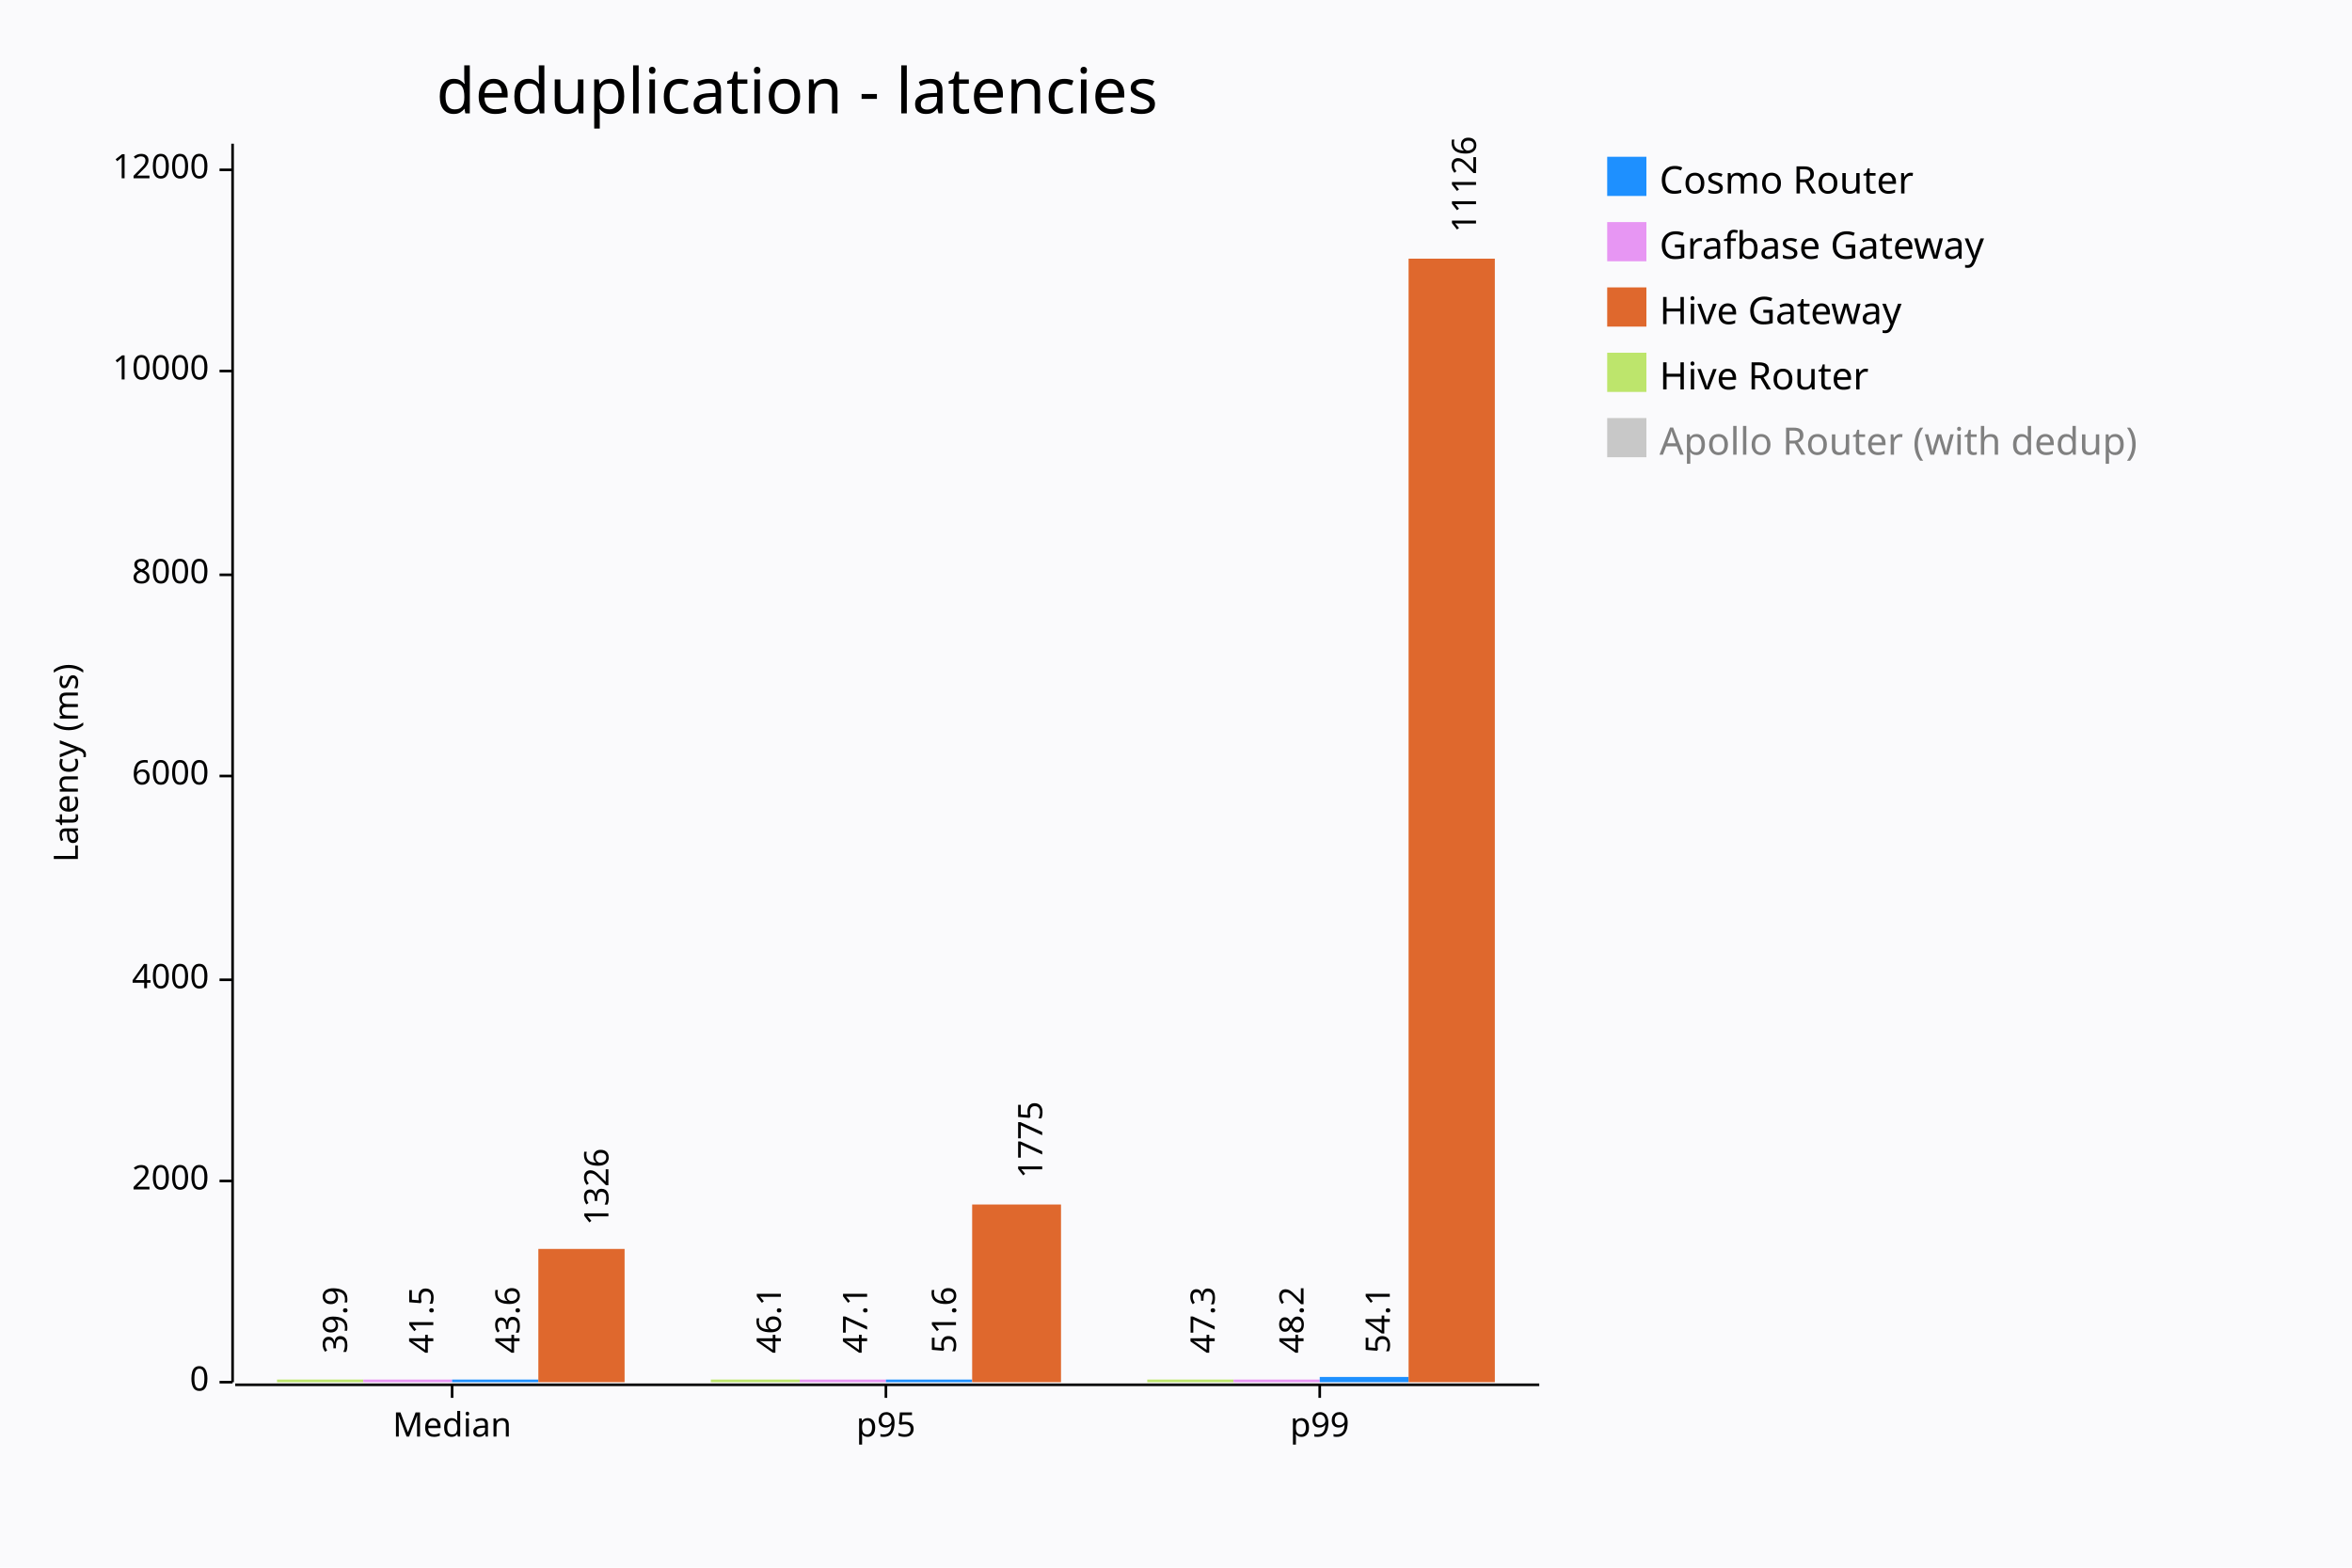
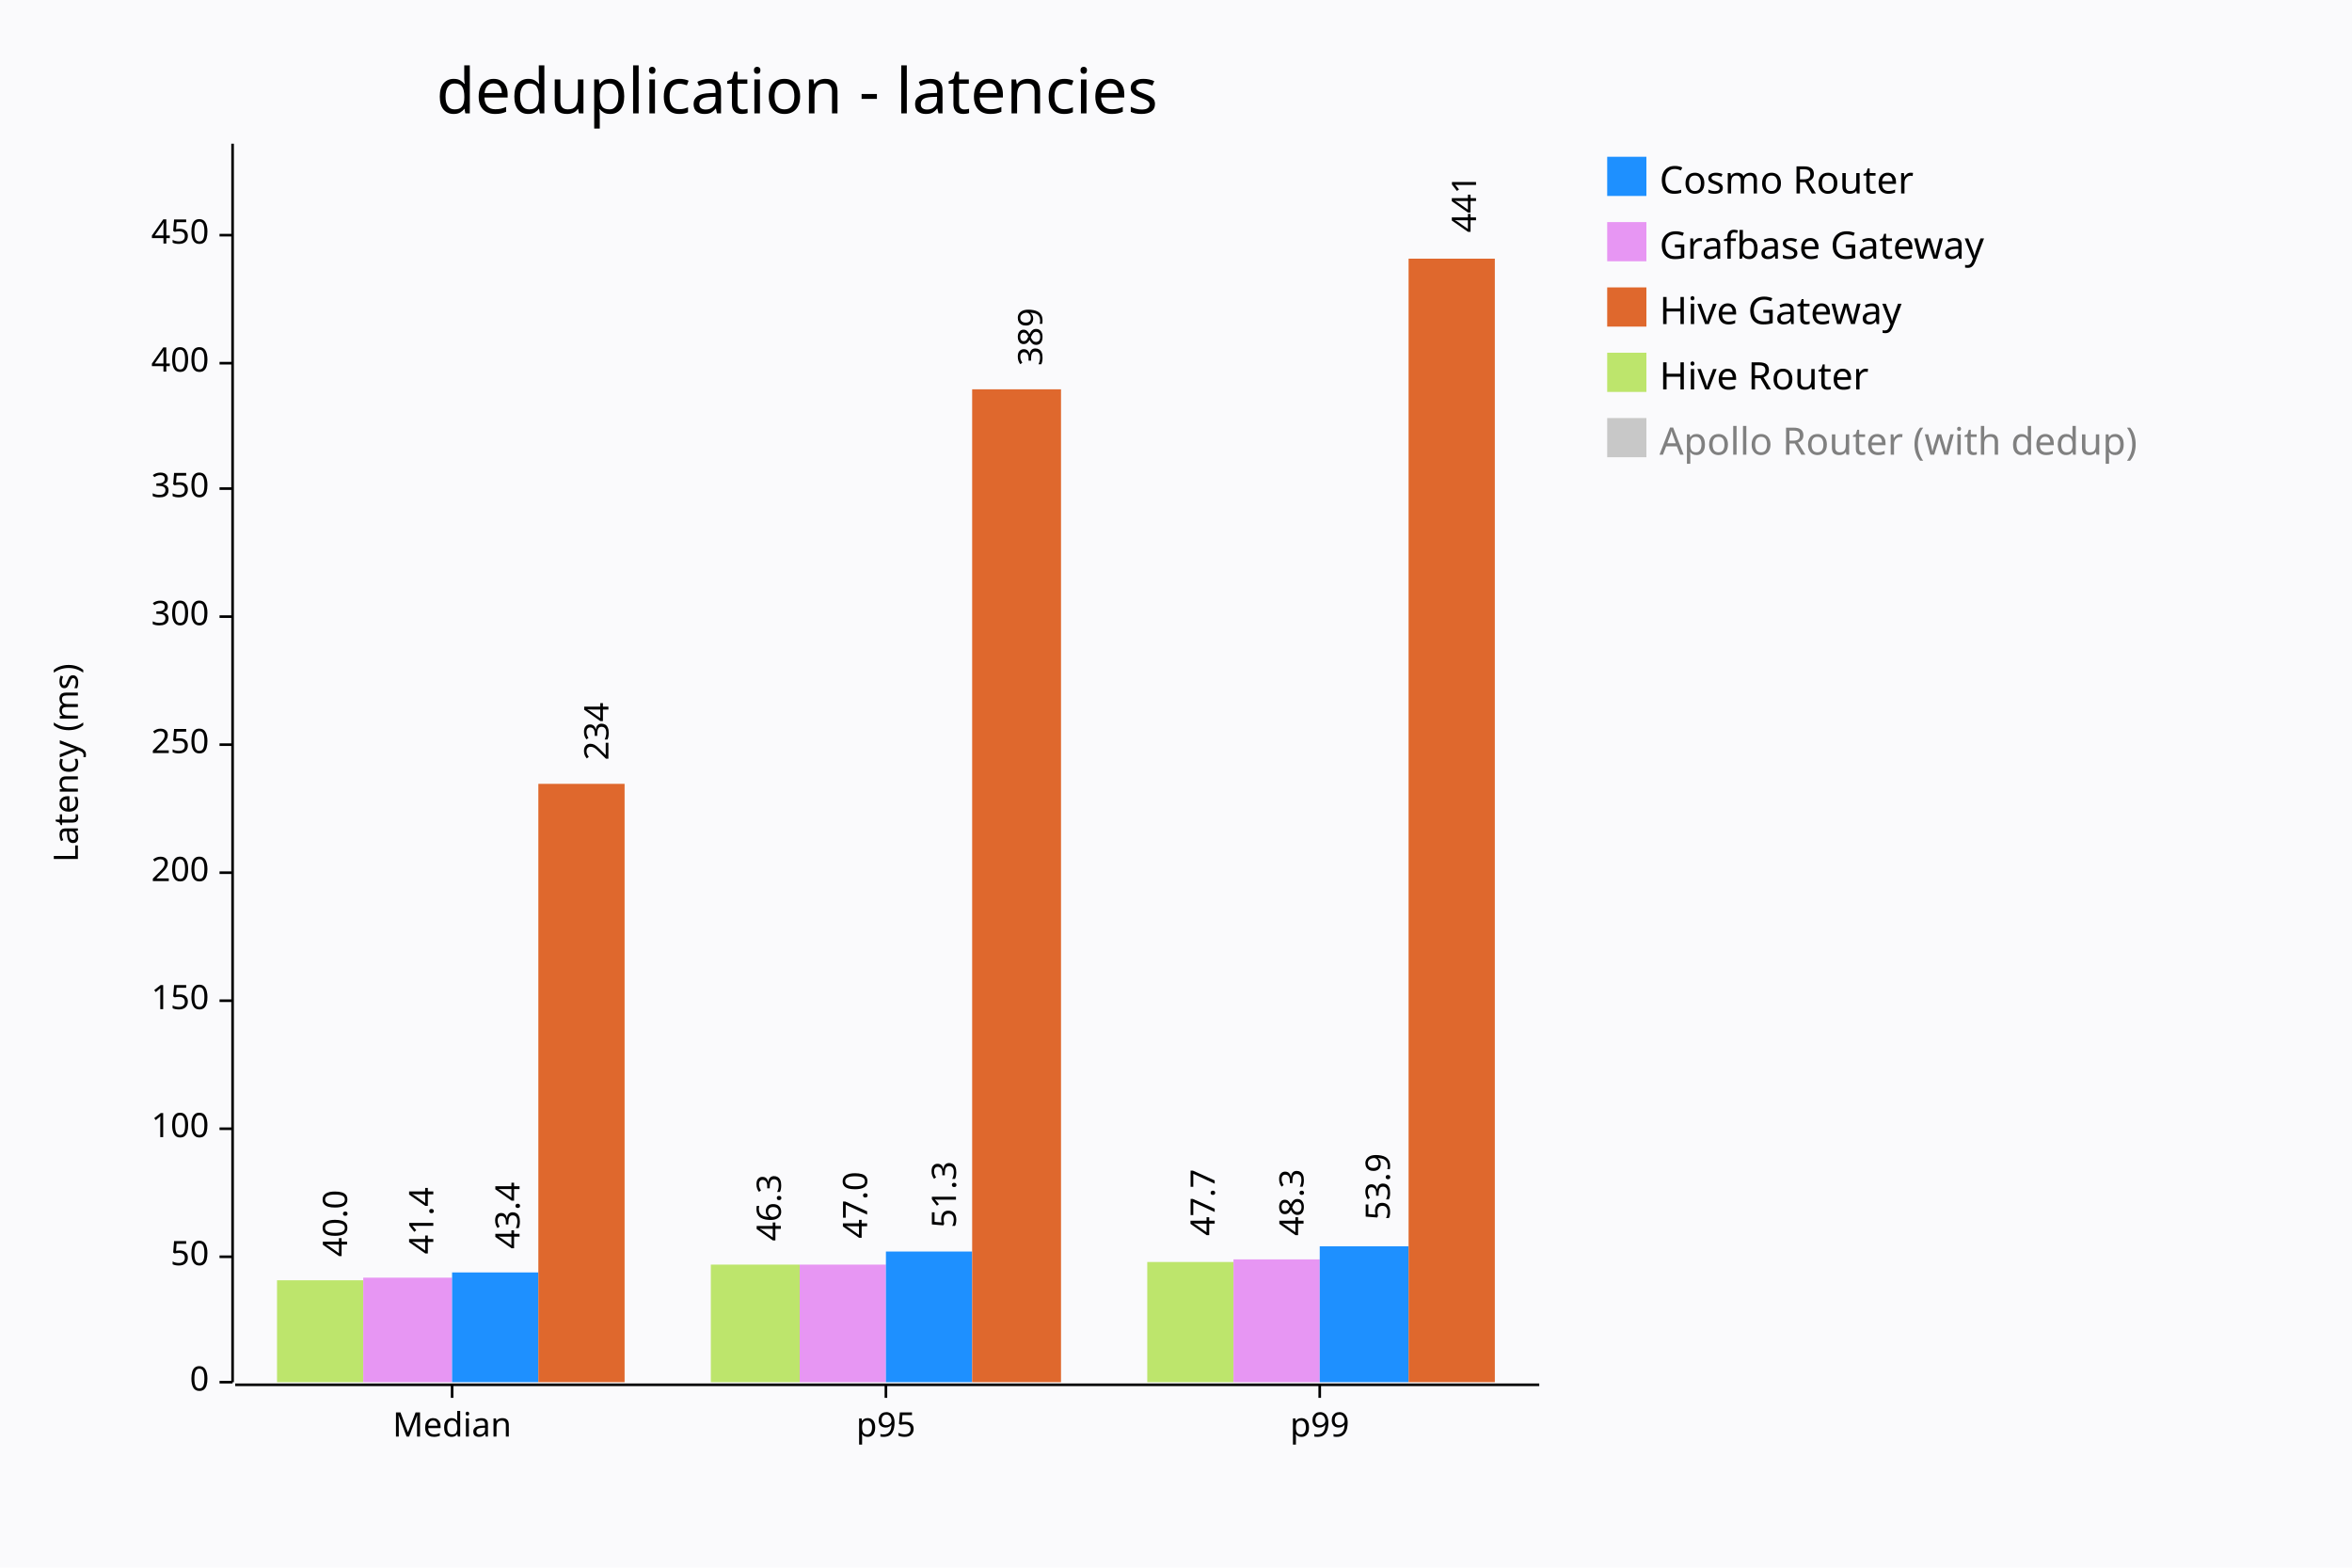
<svg xmlns="http://www.w3.org/2000/svg" width="900" height="600" viewBox="0 0 900 600">
  <rect x="0" y="0" width="900" height="600" opacity="1" fill="#FAFAFC" stroke="none" />
  <text x="305" y="25" dy="0.76em" text-anchor="middle" font-family="sans-serif" font-size="24.194" opacity="1" fill="#000000">
deduplication - latencies
</text>
  <text x="20" y="292" dy="0.76em" text-anchor="middle" font-family="sans-serif" font-size="12.903" opacity="1" fill="#000000" transform="rotate(270, 20, 292)">
Latency (ms)
</text>
  <polyline fill="none" opacity="1" stroke="#000000" stroke-width="1" points="89,55 89,529 " />
  <text x="80" y="529" dy="0.5ex" text-anchor="end" font-family="sans-serif" font-size="12.903" opacity="1" fill="#000000">
0
</text>
  <polyline fill="none" opacity="1" stroke="#000000" stroke-width="1" points="84,529 89,529 " />
-   <text x="80" y="452" dy="0.5ex" text-anchor="end" font-family="sans-serif" font-size="12.903" opacity="1" fill="#000000">
- 2000
+   <text x="80" y="481" dy="0.5ex" text-anchor="end" font-family="sans-serif" font-size="12.903" opacity="1" fill="#000000">
+ 50
</text>
-   <polyline fill="none" opacity="1" stroke="#000000" stroke-width="1" points="84,452 89,452 " />
-   <text x="80" y="375" dy="0.5ex" text-anchor="end" font-family="sans-serif" font-size="12.903" opacity="1" fill="#000000">
- 4000
+   <polyline fill="none" opacity="1" stroke="#000000" stroke-width="1" points="84,481 89,481 " />
+   <text x="80" y="432" dy="0.5ex" text-anchor="end" font-family="sans-serif" font-size="12.903" opacity="1" fill="#000000">
+ 100
</text>
-   <polyline fill="none" opacity="1" stroke="#000000" stroke-width="1" points="84,375 89,375 " />
-   <text x="80" y="297" dy="0.5ex" text-anchor="end" font-family="sans-serif" font-size="12.903" opacity="1" fill="#000000">
- 6000
+   <polyline fill="none" opacity="1" stroke="#000000" stroke-width="1" points="84,432 89,432 " />
+   <text x="80" y="383" dy="0.5ex" text-anchor="end" font-family="sans-serif" font-size="12.903" opacity="1" fill="#000000">
+ 150
</text>
-   <polyline fill="none" opacity="1" stroke="#000000" stroke-width="1" points="84,297 89,297 " />
-   <text x="80" y="220" dy="0.5ex" text-anchor="end" font-family="sans-serif" font-size="12.903" opacity="1" fill="#000000">
- 8000
+   <polyline fill="none" opacity="1" stroke="#000000" stroke-width="1" points="84,383 89,383 " />
+   <text x="80" y="334" dy="0.5ex" text-anchor="end" font-family="sans-serif" font-size="12.903" opacity="1" fill="#000000">
+ 200
</text>
-   <polyline fill="none" opacity="1" stroke="#000000" stroke-width="1" points="84,220 89,220 " />
-   <text x="80" y="142" dy="0.5ex" text-anchor="end" font-family="sans-serif" font-size="12.903" opacity="1" fill="#000000">
- 10000
+   <polyline fill="none" opacity="1" stroke="#000000" stroke-width="1" points="84,334 89,334 " />
+   <text x="80" y="285" dy="0.5ex" text-anchor="end" font-family="sans-serif" font-size="12.903" opacity="1" fill="#000000">
+ 250
</text>
-   <polyline fill="none" opacity="1" stroke="#000000" stroke-width="1" points="84,142 89,142 " />
-   <text x="80" y="65" dy="0.5ex" text-anchor="end" font-family="sans-serif" font-size="12.903" opacity="1" fill="#000000">
- 12000
+   <polyline fill="none" opacity="1" stroke="#000000" stroke-width="1" points="84,285 89,285 " />
+   <text x="80" y="236" dy="0.5ex" text-anchor="end" font-family="sans-serif" font-size="12.903" opacity="1" fill="#000000">
+ 300
</text>
-   <polyline fill="none" opacity="1" stroke="#000000" stroke-width="1" points="84,65 89,65 " />
+   <polyline fill="none" opacity="1" stroke="#000000" stroke-width="1" points="84,236 89,236 " />
+   <text x="80" y="187" dy="0.5ex" text-anchor="end" font-family="sans-serif" font-size="12.903" opacity="1" fill="#000000">
+ 350
+ </text>
+   <polyline fill="none" opacity="1" stroke="#000000" stroke-width="1" points="84,187 89,187 " />
+   <text x="80" y="139" dy="0.5ex" text-anchor="end" font-family="sans-serif" font-size="12.903" opacity="1" fill="#000000">
+ 400
+ </text>
+   <polyline fill="none" opacity="1" stroke="#000000" stroke-width="1" points="84,139 89,139 " />
+   <text x="80" y="90" dy="0.5ex" text-anchor="end" font-family="sans-serif" font-size="12.903" opacity="1" fill="#000000">
+ 450
+ </text>
+   <polyline fill="none" opacity="1" stroke="#000000" stroke-width="1" points="84,90 89,90 " />
  <polyline fill="none" opacity="1" stroke="#000000" stroke-width="1" points="90,530 589,530 " />
  <text x="173" y="540" dy="0.76em" text-anchor="middle" font-family="sans-serif" font-size="12.903" opacity="1" fill="#000000">
Median
</text>
  <polyline fill="none" opacity="1" stroke="#000000" stroke-width="1" points="173,530 173,535 " />
  <text x="339" y="540" dy="0.76em" text-anchor="middle" font-family="sans-serif" font-size="12.903" opacity="1" fill="#000000">
p95
</text>
  <polyline fill="none" opacity="1" stroke="#000000" stroke-width="1" points="339,530 339,535 " />
  <text x="505" y="540" dy="0.76em" text-anchor="middle" font-family="sans-serif" font-size="12.903" opacity="1" fill="#000000">
p99
</text>
  <polyline fill="none" opacity="1" stroke="#000000" stroke-width="1" points="505,530 505,535 " />
-   <rect x="106" y="528" width="33" height="1" opacity="1" fill="#BDE56C" stroke="none" />
-   <rect x="272" y="528" width="34" height="1" opacity="1" fill="#BDE56C" stroke="none" />
-   <rect x="439" y="528" width="33" height="1" opacity="1" fill="#BDE56C" stroke="none" />
-   <text x="123" y="518" dy="0.76em" text-anchor="start" font-family="sans-serif" font-size="12.903" opacity="1" fill="#000000" transform="rotate(270, 123, 518)">
- 39.9
+   <rect x="106" y="490" width="33" height="39" opacity="1" fill="#BDE56C" stroke="none" />
+   <rect x="272" y="484" width="34" height="45" opacity="1" fill="#BDE56C" stroke="none" />
+   <rect x="439" y="483" width="33" height="46" opacity="1" fill="#BDE56C" stroke="none" />
+   <text x="123" y="481" dy="0.76em" text-anchor="start" font-family="sans-serif" font-size="12.903" opacity="1" fill="#000000" transform="rotate(270, 123, 481)">
+ 40.0
</text>
-   <text x="289" y="518" dy="0.76em" text-anchor="start" font-family="sans-serif" font-size="12.903" opacity="1" fill="#000000" transform="rotate(270, 289, 518)">
- 46.1
+   <text x="289" y="475" dy="0.76em" text-anchor="start" font-family="sans-serif" font-size="12.903" opacity="1" fill="#000000" transform="rotate(270, 289, 475)">
+ 46.3
</text>
-   <text x="455" y="518" dy="0.76em" text-anchor="start" font-family="sans-serif" font-size="12.903" opacity="1" fill="#000000" transform="rotate(270, 455, 518)">
- 47.3
+   <text x="455" y="473" dy="0.76em" text-anchor="start" font-family="sans-serif" font-size="12.903" opacity="1" fill="#000000" transform="rotate(270, 455, 473)">
+ 47.7
</text>
-   <rect x="139" y="528" width="34" height="1" opacity="1" fill="#E796F3" stroke="none" />
-   <rect x="306" y="528" width="33" height="1" opacity="1" fill="#E796F3" stroke="none" />
-   <rect x="472" y="528" width="33" height="1" opacity="1" fill="#E796F3" stroke="none" />
-   <text x="156" y="518" dy="0.76em" text-anchor="start" font-family="sans-serif" font-size="12.903" opacity="1" fill="#000000" transform="rotate(270, 156, 518)">
- 41.5
+   <rect x="139" y="489" width="34" height="40" opacity="1" fill="#E796F3" stroke="none" />
+   <rect x="306" y="484" width="33" height="45" opacity="1" fill="#E796F3" stroke="none" />
+   <rect x="472" y="482" width="33" height="47" opacity="1" fill="#E796F3" stroke="none" />
+   <text x="156" y="480" dy="0.76em" text-anchor="start" font-family="sans-serif" font-size="12.903" opacity="1" fill="#000000" transform="rotate(270, 156, 480)">
+ 41.4
</text>
-   <text x="322" y="518" dy="0.76em" text-anchor="start" font-family="sans-serif" font-size="12.903" opacity="1" fill="#000000" transform="rotate(270, 322, 518)">
- 47.1
+   <text x="322" y="474" dy="0.76em" text-anchor="start" font-family="sans-serif" font-size="12.903" opacity="1" fill="#000000" transform="rotate(270, 322, 474)">
+ 47.0
</text>
-   <text x="489" y="518" dy="0.76em" text-anchor="start" font-family="sans-serif" font-size="12.903" opacity="1" fill="#000000" transform="rotate(270, 489, 518)">
- 48.2
+   <text x="489" y="473" dy="0.76em" text-anchor="start" font-family="sans-serif" font-size="12.903" opacity="1" fill="#000000" transform="rotate(270, 489, 473)">
+ 48.3
</text>
-   <rect x="173" y="528" width="33" height="1" opacity="1" fill="#1E90FF" stroke="none" />
-   <rect x="339" y="528" width="33" height="1" opacity="1" fill="#1E90FF" stroke="none" />
-   <rect x="505" y="527" width="34" height="2" opacity="1" fill="#1E90FF" stroke="none" />
-   <text x="189" y="518" dy="0.76em" text-anchor="start" font-family="sans-serif" font-size="12.903" opacity="1" fill="#000000" transform="rotate(270, 189, 518)">
- 43.6
+   <rect x="173" y="487" width="33" height="42" opacity="1" fill="#1E90FF" stroke="none" />
+   <rect x="339" y="479" width="33" height="50" opacity="1" fill="#1E90FF" stroke="none" />
+   <rect x="505" y="477" width="34" height="52" opacity="1" fill="#1E90FF" stroke="none" />
+   <text x="189" y="478" dy="0.76em" text-anchor="start" font-family="sans-serif" font-size="12.903" opacity="1" fill="#000000" transform="rotate(270, 189, 478)">
+ 43.4
</text>
-   <text x="356" y="518" dy="0.76em" text-anchor="start" font-family="sans-serif" font-size="12.903" opacity="1" fill="#000000" transform="rotate(270, 356, 518)">
- 51.6
+   <text x="356" y="470" dy="0.76em" text-anchor="start" font-family="sans-serif" font-size="12.903" opacity="1" fill="#000000" transform="rotate(270, 356, 470)">
+ 51.3
</text>
-   <text x="522" y="518" dy="0.76em" text-anchor="start" font-family="sans-serif" font-size="12.903" opacity="1" fill="#000000" transform="rotate(270, 522, 518)">
- 54.1
+   <text x="522" y="467" dy="0.76em" text-anchor="start" font-family="sans-serif" font-size="12.903" opacity="1" fill="#000000" transform="rotate(270, 522, 467)">
+ 53.9
</text>
-   <rect x="206" y="478" width="33" height="51" opacity="1" fill="#DF682D" stroke="none" />
-   <rect x="372" y="461" width="34" height="68" opacity="1" fill="#DF682D" stroke="none" />
+   <rect x="206" y="300" width="33" height="229" opacity="1" fill="#DF682D" stroke="none" />
+   <rect x="372" y="149" width="34" height="380" opacity="1" fill="#DF682D" stroke="none" />
  <rect x="539" y="99" width="33" height="430" opacity="1" fill="#DF682D" stroke="none" />
-   <text x="223" y="469" dy="0.76em" text-anchor="start" font-family="sans-serif" font-size="12.903" opacity="1" fill="#000000" transform="rotate(270, 223, 469)">
- 1326
+   <text x="223" y="291" dy="0.76em" text-anchor="start" font-family="sans-serif" font-size="12.903" opacity="1" fill="#000000" transform="rotate(270, 223, 291)">
+ 234
</text>
-   <text x="389" y="451" dy="0.76em" text-anchor="start" font-family="sans-serif" font-size="12.903" opacity="1" fill="#000000" transform="rotate(270, 389, 451)">
- 1775
+   <text x="389" y="140" dy="0.76em" text-anchor="start" font-family="sans-serif" font-size="12.903" opacity="1" fill="#000000" transform="rotate(270, 389, 140)">
+ 389
</text>
  <text x="555" y="89" dy="0.76em" text-anchor="start" font-family="sans-serif" font-size="12.903" opacity="1" fill="#000000" transform="rotate(270, 555, 89)">
- 11126
+ 441
</text>
  <rect x="615" y="60" width="15" height="15" opacity="1" fill="#1E90FF" stroke="none" />
  <text x="635" y="63" dy="0.76em" text-anchor="start" font-family="sans-serif" font-size="14.516" opacity="1" fill="#000000">
Cosmo Router
</text>
  <rect x="615" y="85" width="15" height="15" opacity="1" fill="#E796F3" stroke="none" />
  <text x="635" y="88" dy="0.76em" text-anchor="start" font-family="sans-serif" font-size="14.516" opacity="1" fill="#000000">
Grafbase Gateway
</text>
  <rect x="615" y="110" width="15" height="15" opacity="1" fill="#DF682D" stroke="none" />
  <text x="635" y="113" dy="0.76em" text-anchor="start" font-family="sans-serif" font-size="14.516" opacity="1" fill="#000000">
Hive Gateway
</text>
  <rect x="615" y="135" width="15" height="15" opacity="1" fill="#BDE56C" stroke="none" />
  <text x="635" y="138" dy="0.76em" text-anchor="start" font-family="sans-serif" font-size="14.516" opacity="1" fill="#000000">
Hive Router
</text>
  <rect x="615" y="160" width="15" height="15" opacity="1" fill="#C8C8C8" stroke="none" />
  <text x="635" y="163" dy="0.76em" text-anchor="start" font-family="sans-serif" font-size="14.516" opacity="1" fill="#808080">
Apollo Router (with dedup)
</text>
</svg>
